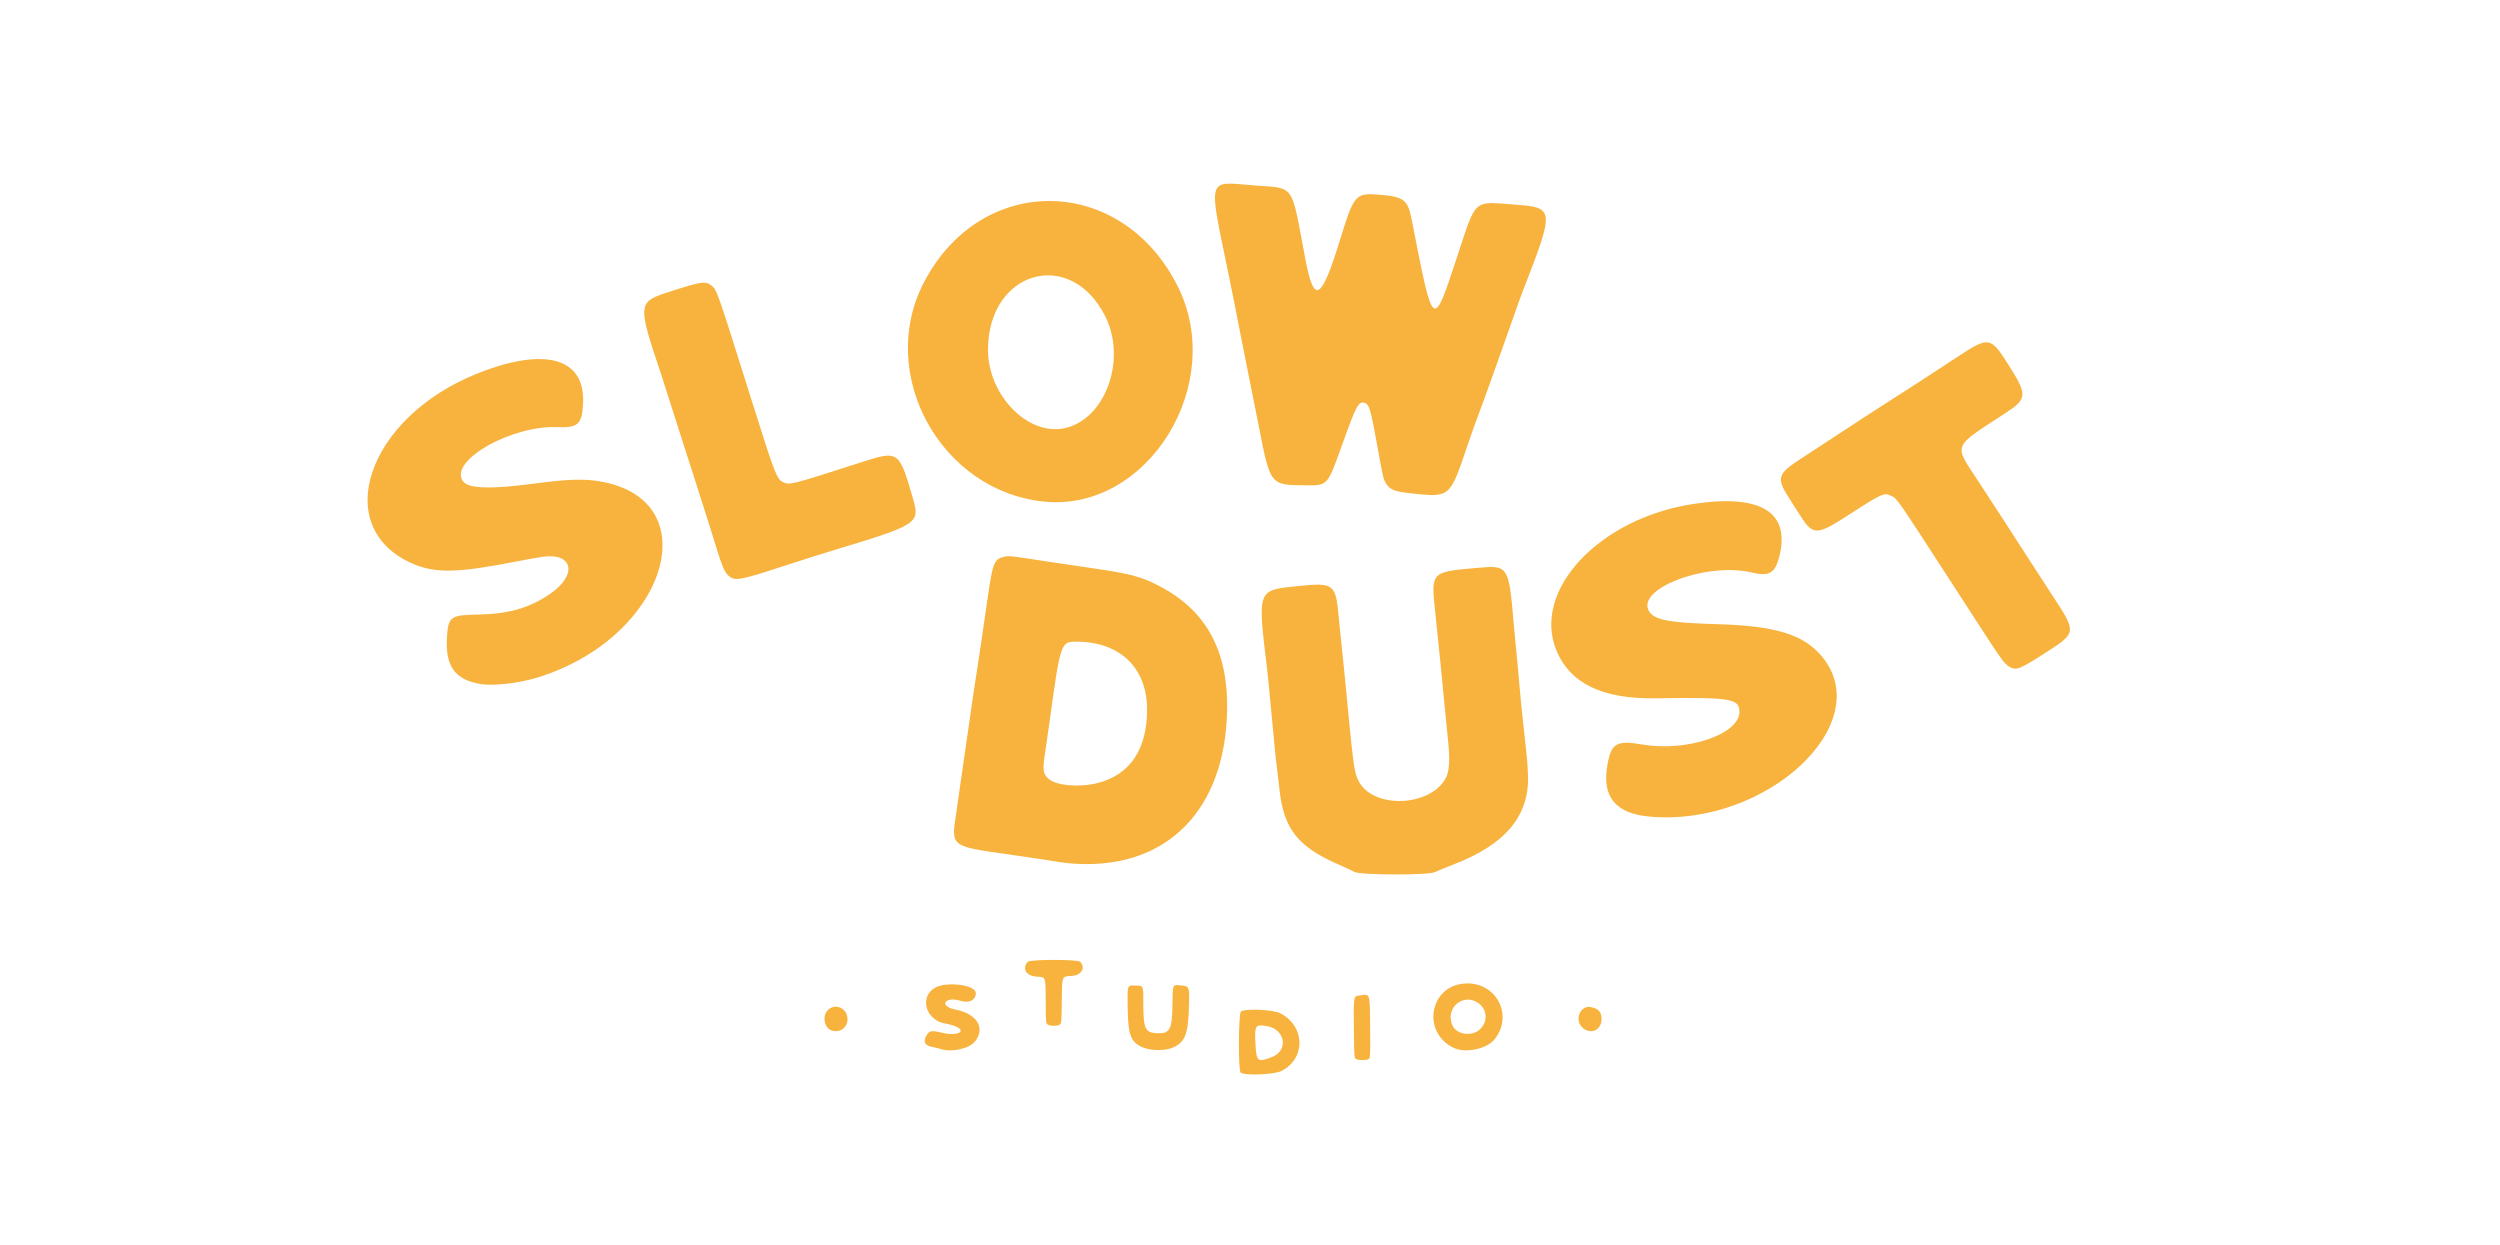
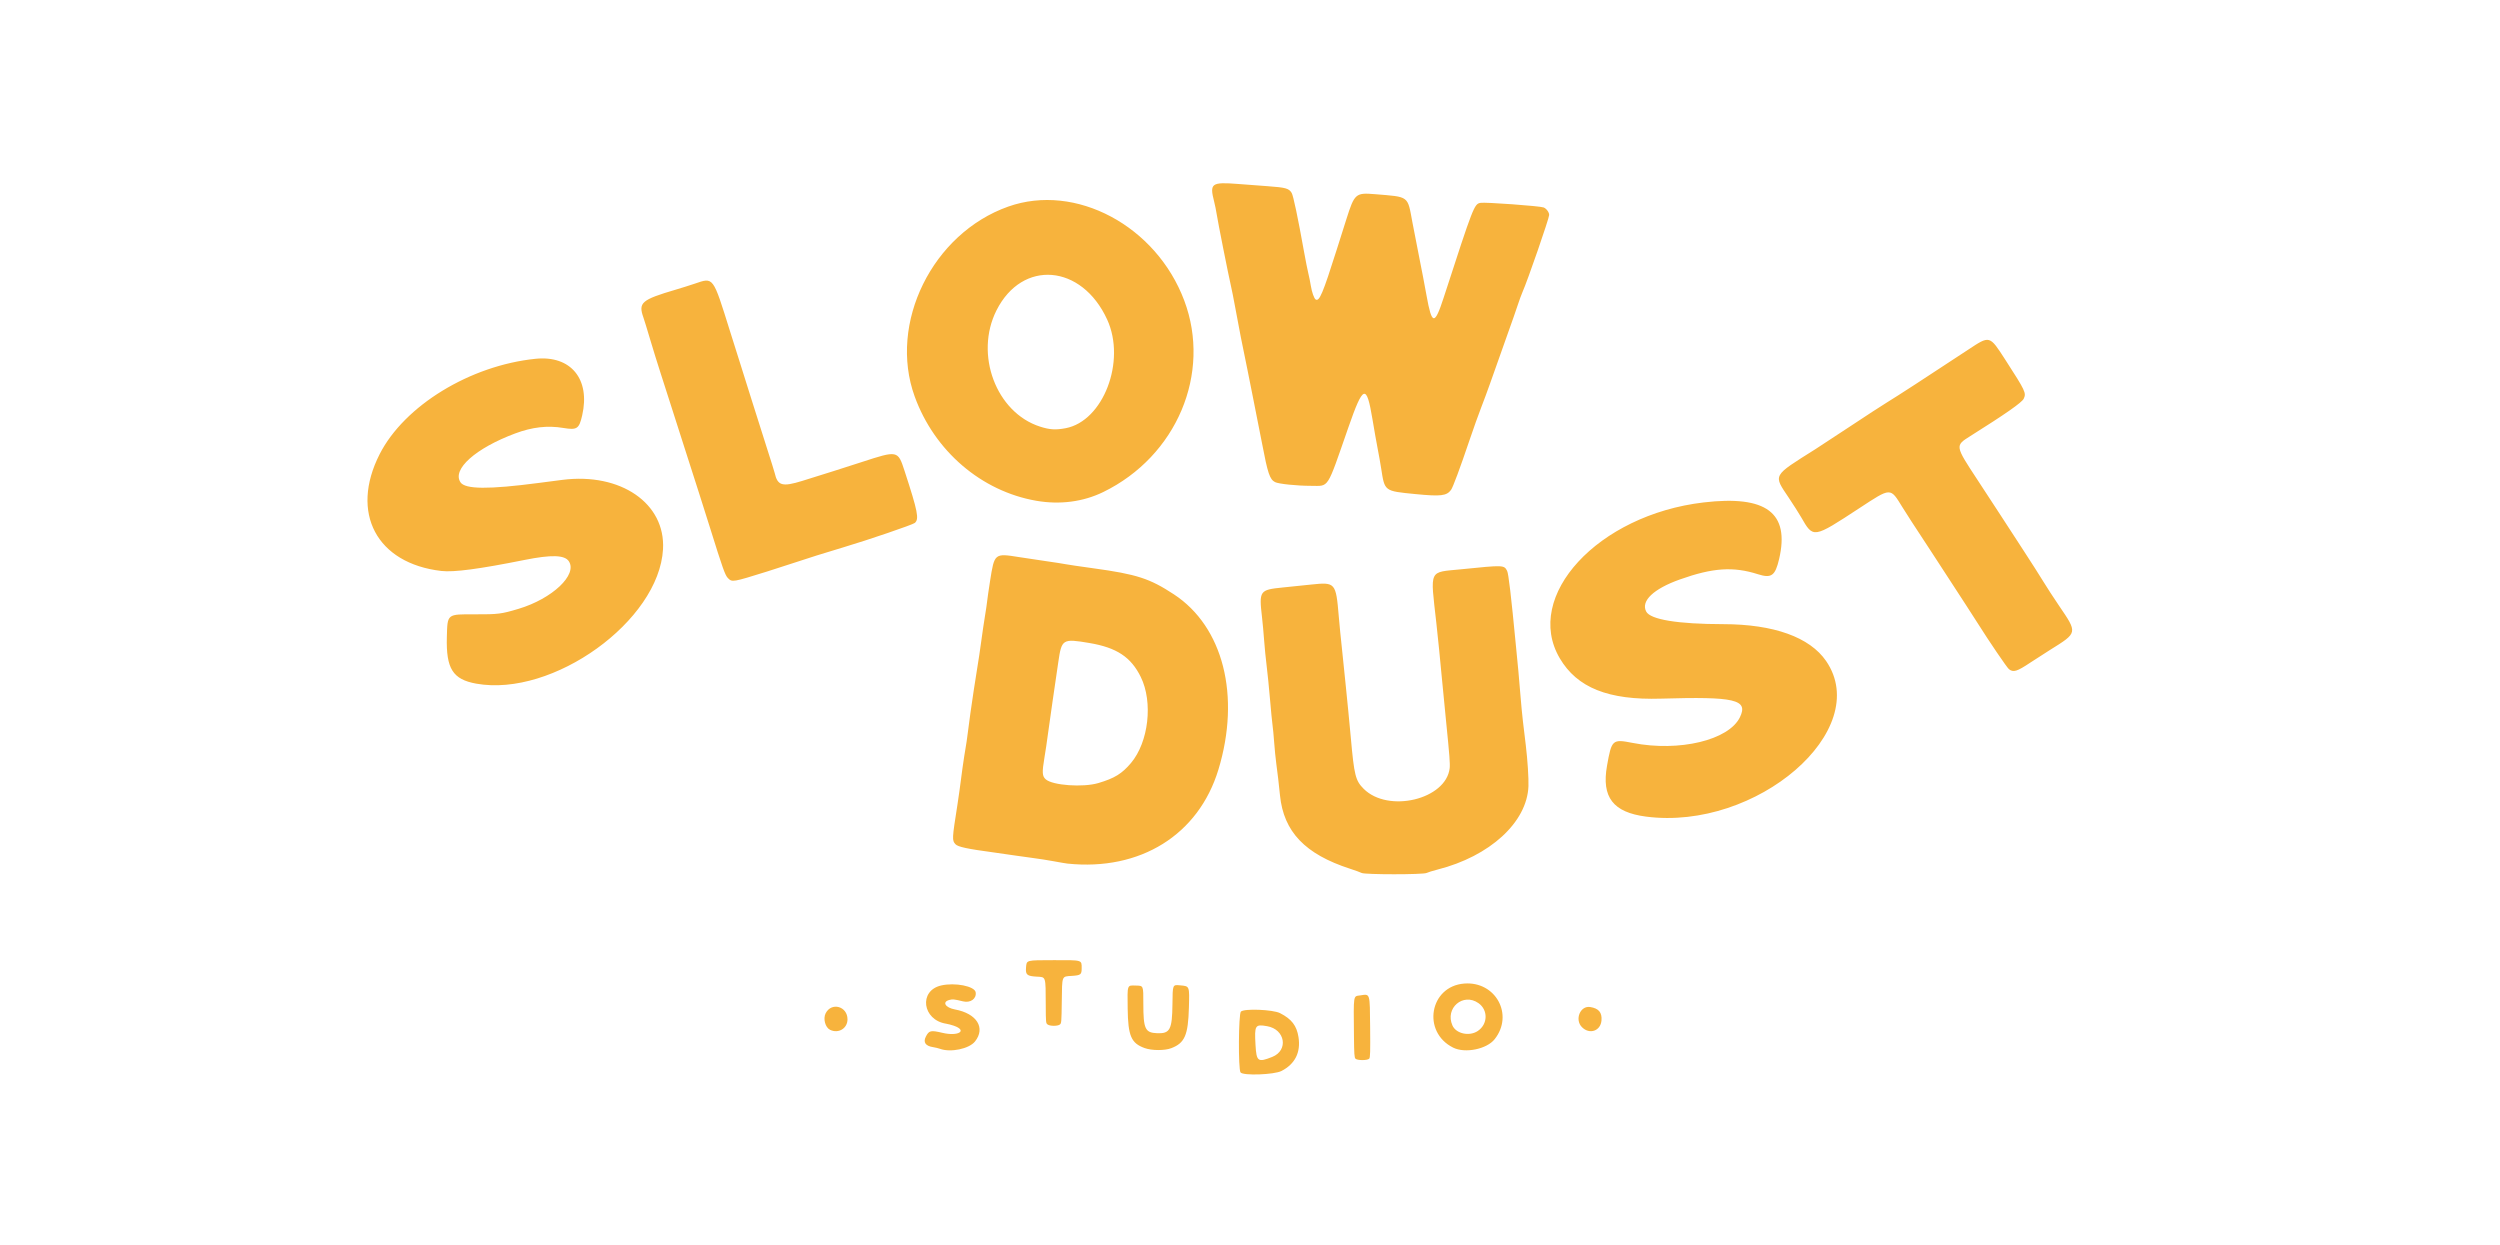
<svg xmlns="http://www.w3.org/2000/svg" viewBox="0 0 3000 1494" preserveAspectRatio="xMidYMid meet" aria-label="Slow Dust Studio">
-   <path fill="#f7b33d" fill-rule="evenodd" d="M1488.63 1286.88C1485.80 1282.84 1486.21 1216.79 1489.08 1213.92C1492.95 1210.05 1527.48 1211.41 1536.07 1215.78C1566.35 1231.16 1567.32 1269.93 1537.82 1285.16C1529.02 1289.71 1491.53 1291.02 1488.63 1286.88zM1526.66 1268.31C1546.44 1260.44 1542.27 1235.22 1520.58 1231.43C1506.07 1228.90 1505.27 1230.18 1506.61 1253.84C1507.75 1273.94 1509.45 1275.16 1526.66 1268.31zM1626.57 1270.43C1625.24 1269.10 1624.96 1264.96 1624.75 1243.18C1624.25 1192.26 1623.72 1195.75 1632.27 1194.47C1644.35 1192.67 1643.78 1190.80 1644.17 1233.09C1644.44 1262.16 1644.25 1268.99 1643.13 1270.34C1641.23 1272.64 1628.84 1272.70 1626.57 1270.43zM1128.00 1258.57C1126.08 1257.87 1122.36 1256.97 1119.75 1256.58C1110.63 1255.23 1107.54 1250.77 1111.01 1243.97C1114.81 1236.54 1116.85 1236.07 1131.00 1239.42C1150.14 1243.95 1161.52 1236.70 1144.50 1230.82C1141.75 1229.87 1137.65 1228.80 1135.40 1228.45C1106.82 1224.02 1102.16 1188.88 1129.31 1182.58C1146.01 1178.71 1169.71 1183.41 1170.81 1190.81C1171.96 1198.49 1164.58 1203.79 1155.72 1201.65C1144.78 1199.01 1143.25 1198.86 1139.14 1199.96C1130.23 1202.36 1134.34 1209.20 1146.00 1211.36C1172.19 1216.20 1182.97 1233.47 1169.98 1249.79C1162.95 1258.61 1140.76 1263.26 1128.00 1258.57zM1373.52 1257.67C1357.38 1251.82 1353.65 1243.15 1353.21 1210.42C1352.82 1181.14 1352.39 1182.40 1362.70 1182.66C1372.29 1182.89 1372.00 1182.22 1372.00 1204.44C1372.00 1234.68 1374.13 1239.27 1388.43 1239.85C1404.02 1240.49 1406.60 1235.64 1406.94 1205.04C1407.21 1181.05 1407.00 1181.56 1416.35 1182.43C1427.59 1183.47 1427.40 1182.97 1426.69 1209.04C1425.78 1242.28 1421.72 1251.62 1405.49 1257.83C1397.57 1260.86 1382.11 1260.78 1373.52 1257.67zM1743.80 1257.16C1705.99 1238.32 1715.50 1183.45 1757.14 1180.26C1794.83 1177.37 1816.83 1217.67 1793.58 1247.04C1784.11 1259.01 1758.13 1264.29 1743.80 1257.16zM1773.39 1237.15C1785.50 1229.00 1785.88 1211.96 1774.13 1203.74C1755.72 1190.85 1733.72 1209.75 1742.92 1230.55C1747.32 1240.51 1763.27 1243.96 1773.39 1237.15zM996.00 1235.73C990.31 1232.91 987.52 1222.45 990.75 1216.02C997.70 1202.20 1017.00 1207.47 1017.00 1223.19C1017.00 1234.17 1006.04 1240.71 996.00 1235.73zM1898.37 1232.63C1889.32 1223.58 1896.26 1206.54 1908.24 1208.43C1918.43 1210.04 1922.58 1214.96 1921.79 1224.50C1920.74 1237.17 1907.50 1241.76 1898.37 1232.63zM1257.22 1229.44C1255.04 1227.92 1255.00 1227.44 1254.90 1205.69C1254.75 1170.90 1255.29 1172.60 1244.15 1171.98C1231.45 1171.28 1226.01 1162.28 1233.37 1154.14C1236.05 1151.18 1293.12 1151.12 1296.07 1154.07C1303.11 1161.11 1297.85 1170.29 1286.32 1171.06C1273.83 1171.90 1274.57 1170.06 1274.14 1201.55C1273.80 1227.18 1273.72 1228.09 1271.67 1229.52C1268.86 1231.49 1260.07 1231.44 1257.22 1229.44zM1625.05 1046.21C1622.60 1044.79 1614.17 1040.84 1606.32 1037.44C1557.78 1016.40 1540.47 994.59 1535.48 948.22C1534.61 940.12 1533.04 926.75 1532.00 918.50C1530.95 910.25 1529.82 899.90 1529.49 895.50C1529.16 891.10 1528.03 879.17 1526.98 869.00C1525.93 858.83 1524.37 842.40 1523.50 832.50C1522.64 822.60 1521.26 808.89 1520.43 802.02C1508.94 706.93 1508.43 708.29 1557.10 703.34C1600.97 698.87 1602.80 700.26 1606.51 741.00C1607.38 750.62 1608.77 764.35 1609.60 771.50C1610.43 778.65 1611.96 793.50 1613.01 804.50C1624.12 920.73 1624.78 925.87 1630.04 936.67C1647.00 971.48 1718.14 968.53 1735.60 932.30C1738.99 925.27 1739.88 911.73 1738.13 893.73C1732.19 832.44 1730.63 816.47 1727.99 790.00C1726.32 773.23 1723.85 749.15 1722.50 736.50C1717.06 685.57 1716.22 686.47 1773.50 681.39C1810.04 678.14 1810.56 678.95 1816.46 748.50C1817.30 758.40 1818.86 775.05 1819.94 785.50C1821.02 795.95 1822.62 813.27 1823.49 824.00C1824.37 834.73 1826.45 855.65 1828.11 870.50C1832.65 910.98 1832.81 912.67 1833.57 929.23C1835.82 978.41 1806.98 1013.30 1744.20 1037.38C1734.69 1041.03 1724.69 1045.14 1721.99 1046.51C1714.16 1050.47 1631.95 1050.22 1625.05 1046.21zM1283.00 1035.96C1278.33 1035.53 1269.10 1034.24 1262.50 1033.09C1255.90 1031.93 1231.60 1028.30 1208.50 1025.03C1140.44 1015.37 1141.23 1016.00 1147.49 975.57C1148.86 966.73 1151.34 949.38 1153.01 937.00C1154.69 924.62 1157.15 907.52 1158.49 899.00C1159.84 890.48 1162.34 873.15 1164.05 860.50C1165.77 847.85 1168.72 827.83 1170.62 816.00C1172.52 804.17 1175.83 782.35 1177.97 767.50C1180.12 752.65 1183.50 729.25 1185.48 715.50C1191.38 674.67 1193.08 670.68 1205.73 667.96C1211.00 666.83 1212.33 666.99 1258.00 673.99C1272.58 676.22 1296.88 679.84 1312.00 682.02C1356.00 688.36 1369.49 691.95 1390.72 702.96C1450.45 733.94 1476.60 785.77 1472.06 864.20C1465.37 979.87 1392.76 1045.84 1283.00 1035.96zM1979.86 979.95C1938.65 976.28 1922.18 956.35 1928.84 918.19C1933.45 891.72 1939.58 888.12 1971.00 893.45C2024.31 902.48 2087.27 881.25 2087.33 854.21C2087.36 838.28 2076.95 836.59 1987.00 837.98C1923.24 838.97 1884.34 820.37 1867.89 781.02C1837.59 708.56 1919.15 621.46 2033.10 604.59C2113.60 592.67 2148.83 614.73 2135.03 668.41C2130.04 687.85 2122.87 691.95 2102.46 687.06C2047.72 673.93 1961.27 706.94 1979.25 734.10C1985.87 744.09 2003.84 747.39 2060.50 749.00C2131.00 751.00 2164.71 761.46 2186.61 788.13C2252.70 868.64 2119.34 992.37 1979.86 979.95zM1317.37 939.58C1356.03 929.67 1376.50 899.18 1376.50 851.50C1376.50 801.39 1343.85 770.00 1291.71 770.00C1272.83 770.00 1272.63 770.61 1259.05 869.00C1257.34 881.38 1255.06 897.24 1253.97 904.26C1250.94 923.86 1251.59 928.59 1258.13 934.50C1267.35 942.83 1295.35 945.23 1317.37 939.58zM577.54 820.96C545.75 815.95 534.00 799.53 536.41 763.50C537.98 740.15 540.95 738.03 572.89 737.49C609.70 736.88 634.26 730.00 659.16 713.31C692.75 690.81 688.63 663.53 652.32 668.01C647.47 668.61 632.25 671.30 618.50 674.00C549.92 687.41 523.28 688.09 496.82 677.07C395.18 634.75 439.61 501.30 573.03 448.13C653.84 415.93 702.06 429.39 699.72 483.50C698.63 508.84 693.62 513.66 669.56 512.56C614.22 510.01 538.91 552.55 555.26 577.10C561.54 586.52 588.16 587.40 643.50 580.02C680.37 575.11 700.19 574.43 718.74 577.46C852.44 599.30 799.54 766.24 644.00 813.32C622.51 819.83 592.35 823.29 577.54 820.96zM2410.54 799.65C2405.63 796.61 2401.02 790.47 2384.35 764.77C2377.11 753.62 2359.97 727.17 2346.24 706.00C2273.92 594.42 2276.86 598.68 2269.66 595.11C2260.82 590.71 2259.21 591.45 2213.92 620.72C2180.92 642.05 2175.09 642.00 2161.30 620.19C2159.32 617.06 2153.71 608.33 2148.82 600.80C2130.57 572.63 2131.58 569.40 2165.32 547.68C2174.02 542.08 2195.40 528.10 2212.82 516.61C2230.24 505.11 2252.82 490.44 2263.00 484.00C2283.98 470.72 2314.04 451.23 2347.00 429.53C2387.23 403.04 2388.31 403.20 2411.10 439.25C2433.07 474.01 2432.69 478.64 2406.50 495.75C2341.92 537.93 2344.24 532.10 2373.98 577.50C2393.57 607.41 2413.15 637.60 2432.54 667.79C2440.77 680.60 2454.65 701.98 2463.38 715.29C2492.02 758.95 2491.97 759.35 2455.00 783.07C2422.48 803.94 2419.34 805.11 2410.54 799.65zM878.50 693.65C871.00 690.14 867.92 684.19 859.56 657.00C856.43 646.83 852.58 634.45 851.00 629.50C849.42 624.55 843.12 604.75 837.00 585.50C830.88 566.25 822.79 541.05 819.03 529.50C815.27 517.95 808.74 497.48 804.52 484.00C800.30 470.52 795.10 454.32 792.97 448.00C765.42 366.29 765.65 362.52 798.89 351.60C841.19 337.71 846.51 336.84 853.66 342.60C860.42 348.05 859.43 345.22 902.62 482.50C929.67 568.50 932.15 574.94 939.49 578.43C947.74 582.34 946.85 582.57 1034.59 554.40C1078.30 540.36 1079.07 540.92 1095.54 598.15C1104.19 628.19 1101.98 629.62 999.50 660.53C987.40 664.18 966.02 670.93 952.00 675.53C894.45 694.40 885.05 696.71 878.50 693.65zM1253.88 602.00C1129.23 590.23 1051.35 449.22 1108.63 339.00C1177.43 206.62 1345.92 209.15 1413.27 343.57C1472.05 460.88 1377.79 613.70 1253.88 602.00zM1693.66 592.05C1672.75 589.78 1667.46 587.61 1662.82 579.35C1659.79 573.97 1659.66 573.37 1652.01 531.00C1644.84 491.25 1642.86 484.75 1637.51 483.41C1630.05 481.54 1627.80 485.80 1609.92 535.50C1592.70 583.36 1593.41 582.59 1566.50 582.37C1524.08 582.02 1524.44 582.48 1510.49 511.27C1505.78 487.19 1499.06 453.55 1495.58 436.50C1492.09 419.45 1487.56 396.50 1485.50 385.50C1483.44 374.50 1478.47 349.52 1474.45 330.00C1449.80 210.26 1447.70 217.90 1504.00 222.43C1555.02 226.54 1548.69 217.53 1566.55 311.50C1576.87 365.78 1585.47 360.97 1607.85 288.43C1625.14 232.39 1626.22 231.19 1656.89 233.82C1684.75 236.20 1689.40 239.92 1694.02 263.50C1720.38 398.13 1719.13 397.15 1748.98 306.81C1771.89 237.49 1767.11 241.73 1818.00 245.54C1865.53 249.10 1865.68 250.78 1827.48 348.97C1825.46 354.18 1820.50 367.91 1816.48 379.47C1803.32 417.25 1779.31 484.20 1773.98 498.00C1771.11 505.43 1765.03 522.52 1760.48 536.00C1739.77 597.30 1740.05 597.06 1693.66 592.05zM1277.20 513.89C1326.31 503.58 1352.51 431.77 1326.25 379.50C1284.47 296.36 1185.46 324.87 1185.61 420.00C1185.70 474.23 1233.36 523.09 1277.20 513.89z" />
+   <path fill="#f7b33d" fill-rule="evenodd" d="M1488.63 1286.88C1485.80 1282.84 1486.21 1216.79 1489.08 1213.92C1492.95 1210.05 1527.48 1211.41 1536.07 1215.78C1549.93 1222.82 1556.06 1230.80 1558.20 1244.56C1561.05 1262.86 1554.06 1276.78 1537.82 1285.16C1529.02 1289.71 1491.53 1291.02 1488.63 1286.88zM1526.66 1268.31C1546.44 1260.44 1542.27 1235.22 1520.58 1231.43C1506.07 1228.90 1505.27 1230.18 1506.61 1253.84C1507.75 1273.94 1509.45 1275.16 1526.66 1268.31zM1626.57 1270.43C1625.24 1269.10 1624.96 1264.96 1624.75 1243.18C1624.25 1192.26 1623.72 1195.75 1632.27 1194.47C1644.35 1192.67 1643.78 1190.80 1644.17 1233.09C1644.44 1262.16 1644.25 1268.99 1643.13 1270.34C1641.23 1272.64 1628.84 1272.70 1626.57 1270.43zM1128.00 1258.57C1126.08 1257.87 1122.36 1256.97 1119.75 1256.58C1110.63 1255.23 1107.54 1250.77 1111.01 1243.97C1114.81 1236.54 1116.85 1236.07 1131.00 1239.42C1150.14 1243.95 1161.52 1236.70 1144.50 1230.82C1141.75 1229.87 1137.65 1228.80 1135.40 1228.45C1106.82 1224.02 1102.16 1188.88 1129.31 1182.58C1146.01 1178.71 1169.71 1183.41 1170.81 1190.81C1171.96 1198.49 1164.58 1203.79 1155.72 1201.65C1144.78 1199.01 1143.25 1198.86 1139.14 1199.96C1130.23 1202.36 1134.34 1209.20 1146.00 1211.36C1172.19 1216.20 1182.97 1233.47 1169.98 1249.79C1162.95 1258.61 1140.76 1263.26 1128.00 1258.57zM1373.52 1257.67C1357.38 1251.82 1353.65 1243.15 1353.21 1210.42C1352.82 1181.14 1352.39 1182.40 1362.70 1182.66C1372.29 1182.89 1372.00 1182.22 1372.00 1204.44C1372.00 1234.68 1374.13 1239.27 1388.43 1239.85C1404.02 1240.49 1406.60 1235.64 1406.94 1205.04C1407.21 1181.05 1407.00 1181.56 1416.35 1182.43C1427.59 1183.47 1427.40 1182.97 1426.69 1209.04C1425.78 1242.28 1421.72 1251.62 1405.49 1257.83C1397.57 1260.86 1382.11 1260.78 1373.52 1257.67zM1743.80 1257.16C1705.99 1238.32 1715.50 1183.45 1757.14 1180.26C1794.83 1177.37 1816.83 1217.67 1793.58 1247.04C1784.11 1259.01 1758.13 1264.29 1743.80 1257.16zM1773.39 1237.15C1785.50 1229.00 1785.88 1211.96 1774.13 1203.74C1755.72 1190.85 1733.72 1209.75 1742.92 1230.55C1747.32 1240.51 1763.27 1243.96 1773.39 1237.15zM996.00 1235.73C990.31 1232.91 987.52 1222.45 990.75 1216.02C997.70 1202.20 1017.00 1207.47 1017.00 1223.19C1017.00 1234.17 1006.04 1240.71 996.00 1235.73zM1898.37 1232.63C1889.32 1223.58 1896.26 1206.54 1908.24 1208.43C1918.43 1210.04 1922.58 1214.96 1921.79 1224.50C1920.74 1237.17 1907.50 1241.76 1898.37 1232.63zM1257.22 1229.44C1255.04 1227.92 1255.00 1227.44 1254.90 1205.69C1254.75 1170.90 1255.29 1172.60 1244.15 1171.98C1232.46 1171.33 1230.53 1169.73 1231.23 1161.28C1232.00 1151.91 1230.73 1152.26 1264.61 1152.19C1299.21 1152.13 1298.00 1151.77 1298.00 1161.88C1298.00 1169.51 1296.93 1170.35 1286.32 1171.06C1273.83 1171.90 1274.57 1170.06 1274.14 1201.55C1273.80 1227.18 1273.72 1228.09 1271.67 1229.52C1268.86 1231.49 1260.07 1231.44 1257.22 1229.44zM1634.00 1047.56C1632.62 1046.82 1626.33 1044.53 1620.00 1042.47C1566.08 1024.98 1540.42 998.11 1536.00 954.50C1534.42 938.98 1533.28 929.20 1531.54 916.32C1530.71 910.17 1529.57 898.69 1529.00 890.82C1528.44 882.94 1527.55 873.58 1527.02 870.00C1526.50 866.42 1525.14 852.48 1524.00 839.00C1522.86 825.52 1521.05 807.52 1519.98 799.00C1518.91 790.48 1517.55 776.75 1516.96 768.50C1516.37 760.25 1515.24 747.88 1514.45 741.00C1510.74 708.67 1511.34 707.81 1539.58 704.95C1549.99 703.90 1565.25 702.33 1573.50 701.45C1602.44 698.39 1603.13 699.18 1606.51 739.50C1607.34 749.40 1609.11 767.40 1610.45 779.50C1611.79 791.60 1613.83 811.40 1614.98 823.50C1616.14 835.60 1617.50 849.33 1618.02 854.00C1618.54 858.67 1619.88 872.85 1621.01 885.50C1625.01 930.48 1626.59 936.77 1636.41 946.58C1665.83 975.99 1735.30 959.34 1739.60 921.86C1740.20 916.65 1739.44 906.62 1735.49 867.50C1734.71 859.80 1733.37 846.08 1732.52 837.00C1731.66 827.92 1730.28 813.75 1729.45 805.50C1728.62 797.25 1727.52 785.77 1727.00 780.00C1726.47 774.23 1724.95 759.60 1723.60 747.50C1716.32 681.89 1713.88 687.13 1753.50 683.13C1804.66 677.95 1804.86 677.96 1808.57 685.13C1810.22 688.33 1813.36 715.00 1819.07 774.50C1820.18 786.05 1821.53 800.00 1822.07 805.50C1822.61 811.00 1823.71 823.83 1824.50 834.00C1825.30 844.17 1826.65 858.35 1827.50 865.50C1828.36 872.65 1829.92 885.70 1830.98 894.50C1833.09 912.05 1834.51 934.13 1834.14 943.50C1832.44 986.74 1787.87 1027.56 1724.95 1043.51C1719.30 1044.95 1713.42 1046.77 1711.89 1047.56C1707.91 1049.61 1637.78 1049.62 1634.00 1047.56zM1281.00 1036.32C1279.08 1036.12 1271.65 1034.86 1264.50 1033.52C1257.35 1032.18 1245.88 1030.39 1239.00 1029.53C1232.12 1028.68 1222.45 1027.33 1217.50 1026.53C1212.55 1025.73 1201.53 1024.14 1193.00 1023.00C1160.74 1018.67 1149.44 1016.25 1146.53 1013.04C1142.35 1008.42 1142.44 1006.75 1148.95 965.50C1149.99 958.90 1151.14 951.02 1151.49 948.00C1152.98 935.25 1157.16 905.91 1158.53 898.60C1159.35 894.26 1160.67 885.26 1161.46 878.60C1162.26 871.95 1163.61 861.77 1164.45 856.00C1165.30 850.23 1167.14 837.62 1168.55 828.00C1169.96 818.38 1171.97 805.55 1173.03 799.50C1174.09 793.45 1176.10 779.95 1177.50 769.50C1178.91 759.05 1180.93 745.33 1182.00 739.00C1183.07 732.67 1184.23 724.80 1184.57 721.50C1184.92 718.20 1186.51 707.17 1188.11 697.00C1193.33 663.80 1193.34 663.80 1223.00 668.53C1231.53 669.89 1246.38 672.12 1256.00 673.49C1265.62 674.86 1275.75 676.44 1278.50 677.00C1281.25 677.56 1296.35 679.79 1312.06 681.95C1364.11 689.12 1379.63 694.15 1408.69 713.22C1467.88 752.07 1488.96 835.07 1462.10 923.50C1438.31 1001.80 1368.33 1045.39 1281.00 1036.32zM1975.25 979.93C1935.69 974.79 1921.75 956.66 1928.40 919.03C1933.98 887.46 1934.81 886.72 1959.20 891.50C2015.13 902.45 2074.59 888.20 2087.93 860.64C2098.18 839.47 2082.15 835.72 1993.00 838.38C1930.01 840.27 1892.53 825.29 1871.72 789.92C1827.77 715.20 1917.60 617.86 2044.29 602.93C2119.61 594.04 2147.94 615.28 2134.93 670.89C2130.24 690.95 2125.69 694.23 2109.60 689.09C2079.91 679.62 2055.47 681.24 2015.89 695.33C1984.19 706.61 1968.87 721.17 1975.40 733.81C1980.42 743.52 2013.31 748.91 2068.00 748.99C2128.40 749.07 2171.67 764.59 2191.32 793.21C2248.15 876.03 2107.96 997.19 1975.25 979.93zM1318.03 939.67C1337.52 933.88 1346.39 928.42 1357.18 915.61C1378.36 890.44 1383.81 842.60 1368.93 812.36C1357.16 788.44 1339.99 777.11 1307.15 771.58C1275.01 766.17 1273.98 766.81 1269.96 794.50C1268.84 802.20 1265.71 823.58 1263.02 842.00C1260.32 860.42 1257.62 879.55 1257.02 884.50C1256.42 889.45 1254.77 900.44 1253.36 908.93C1250.34 927.02 1250.59 931.35 1254.86 935.16C1263.10 942.53 1299.66 945.13 1318.03 939.67zM571.50 820.38C543.36 815.32 535.20 802.40 536.22 764.50C536.98 736.34 536.06 737.08 570.09 737.19C597.82 737.28 601.59 736.80 622.28 730.59C662.82 718.41 693.20 689.69 682.62 673.54C677.63 665.92 661.79 665.44 629.50 671.92C574.99 682.86 544.58 686.89 529.64 685.16C451.83 676.11 419.76 615.41 455.58 545.00C485.18 486.85 564.10 438.56 642.66 430.55C685.01 426.23 708.62 454.91 698.61 498.50C694.90 514.66 692.45 516.29 675.97 513.54C657.01 510.38 638.77 512.45 618.31 520.09C570.66 537.89 542.33 563.13 552.53 578.69C558.14 587.24 586.17 587.47 647.00 579.46C657.73 578.05 670.33 576.41 675.00 575.82C744.93 566.98 798.66 604.02 795.63 659.00C790.90 745.11 663.40 836.91 571.50 820.38zM2410.73 803.00C2408.34 801.12 2387.01 769.75 2373.00 747.50C2369.54 742.00 2363.45 732.55 2359.48 726.50C2355.50 720.45 2346.72 706.95 2339.97 696.50C2333.22 686.05 2323.12 670.52 2317.52 662.00C2295.06 627.82 2288.12 617.12 2282.93 608.70C2268.15 584.72 2269.60 584.69 2231.18 609.84C2175.53 646.27 2176.07 646.19 2161.36 620.63C2158.78 616.16 2152.20 605.80 2146.73 597.61C2127.77 569.23 2126.30 571.93 2178.50 538.99C2184.00 535.52 2203.12 522.97 2221.00 511.11C2238.88 499.25 2258.30 486.61 2264.18 483.02C2277.03 475.17 2310.97 453.13 2362.00 419.49C2387.98 402.36 2387.32 402.17 2406.53 431.95C2430.61 469.26 2431.71 471.59 2428.46 478.45C2426.30 482.99 2406.73 496.68 2364.14 523.44C2346.01 534.83 2346.01 534.80 2372.60 575.26C2381.90 589.40 2394.39 608.52 2400.36 617.74C2406.33 626.96 2418.85 646.20 2428.17 660.50C2437.50 674.80 2448.26 691.67 2452.09 698.00C2455.92 704.33 2464.25 717.15 2470.61 726.50C2493.36 759.98 2493.56 758.98 2459.87 780.02C2452.52 784.61 2442.00 791.37 2436.50 795.05C2420.35 805.85 2416.03 807.17 2410.73 803.00zM873.53 693.73C870.15 690.35 867.40 682.62 851.92 633.00C845.93 613.80 833.82 575.82 820.35 534.00C815.12 517.77 808.35 496.62 805.31 487.00C802.26 477.38 796.70 460.05 792.95 448.50C789.20 436.95 783.41 418.27 780.08 407.00C776.76 395.73 773.13 383.92 772.02 380.77C765.79 363.12 769.84 359.67 811.00 347.55C817.88 345.52 828.05 342.32 833.60 340.43C856.45 332.67 855.24 331.04 876.03 397.50C880.51 411.80 886.11 429.57 888.49 437.00C890.86 444.43 896.95 463.77 902.01 480.00C907.08 496.23 915.21 521.88 920.07 537.00C924.94 552.12 929.23 565.85 929.60 567.50C933.09 582.87 938.66 584.49 962.62 577.10C985.79 569.95 1015.15 560.66 1034.00 554.50C1077.21 540.39 1077.45 540.44 1085.39 564.82C1101.44 614.07 1103.17 622.88 1097.75 627.54C1095.29 629.65 1041.25 648.11 1012.50 656.65C991.37 662.93 967.95 670.29 951.00 675.97C943.02 678.65 929.30 683.08 920.50 685.82C878.92 698.79 878.63 698.83 873.53 693.73zM1243.50 600.92C1177.55 589.43 1121.33 541.21 1097.62 475.79C1065.78 387.92 1118.90 280.11 1209.91 247.90C1290.72 219.31 1387.39 270.92 1421.10 360.65C1453.97 448.15 1411.97 547.49 1323.94 590.43C1299.80 602.21 1271.84 605.86 1243.50 600.92zM1698.50 592.90C1660.98 589.21 1661.68 589.74 1657.42 562.20C1656.51 556.32 1654.66 545.88 1653.31 539.00C1651.95 532.12 1649.10 516.00 1646.97 503.17C1639.84 460.25 1635.93 461.56 1618.06 512.86C1591.57 588.92 1595.36 583.00 1573.17 583.00C1556.34 583.00 1534.27 580.71 1530.04 578.52C1523.71 575.25 1521.28 568.03 1514.54 532.50C1512.55 522.05 1509.84 508.32 1508.51 502.00C1507.17 495.68 1504.95 484.43 1503.58 477.00C1502.20 469.57 1499.25 454.73 1497.00 444.00C1491.00 415.29 1486.64 393.07 1481.96 367.34C1480.35 358.45 1478.15 347.43 1477.08 342.84C1474.16 330.26 1461.30 265.56 1460.03 257.00C1459.41 252.88 1458.03 246.05 1456.95 241.83C1451.36 219.89 1453.61 218.26 1486.00 220.78C1494.53 221.44 1510.37 222.63 1521.21 223.43C1542.99 225.02 1546.63 226.04 1549.98 231.47C1551.94 234.64 1557.34 260.31 1565.01 303.00C1566.74 312.62 1568.98 323.88 1569.99 328.00C1571.00 332.12 1572.36 338.88 1573.01 343.00C1574.21 350.57 1576.91 358.21 1578.80 359.37C1583.24 362.12 1587.34 352.42 1604.10 299.50C1607.41 289.05 1612.61 272.62 1615.66 263.00C1625.37 232.32 1626.77 231.09 1649.80 233.00C1691.62 236.47 1688.86 234.39 1694.94 267.05C1697.14 278.85 1700.95 298.40 1703.40 310.50C1705.86 322.60 1709.67 342.56 1711.88 354.86C1718.22 390.21 1721.53 390.64 1732.30 357.50C1768.15 247.12 1769.04 244.83 1776.58 243.42C1782.00 242.40 1847.72 247.18 1852.31 248.93C1855.65 250.20 1859.00 254.72 1859.00 257.96C1859.00 261.93 1833.01 337.03 1826.98 350.50C1825.75 353.25 1823.04 360.68 1820.96 367.00C1818.88 373.32 1814.41 386.15 1811.02 395.50C1805.31 411.29 1801.37 422.38 1788.16 460.00C1785.36 467.98 1780.52 481.02 1777.42 489.00C1774.31 496.98 1768.04 514.52 1763.49 528.00C1751.96 562.09 1743.49 584.86 1741.22 587.91C1735.88 595.08 1728.98 595.89 1698.50 592.90zM1278.76 513.85C1323.99 505.29 1351.48 433.41 1328.62 383.50C1298.12 316.89 1226.67 310.98 1195.75 372.50C1169.22 425.30 1195.34 495.01 1248.00 511.92C1259.70 515.68 1266.75 516.12 1278.76 513.85z" />
</svg>
